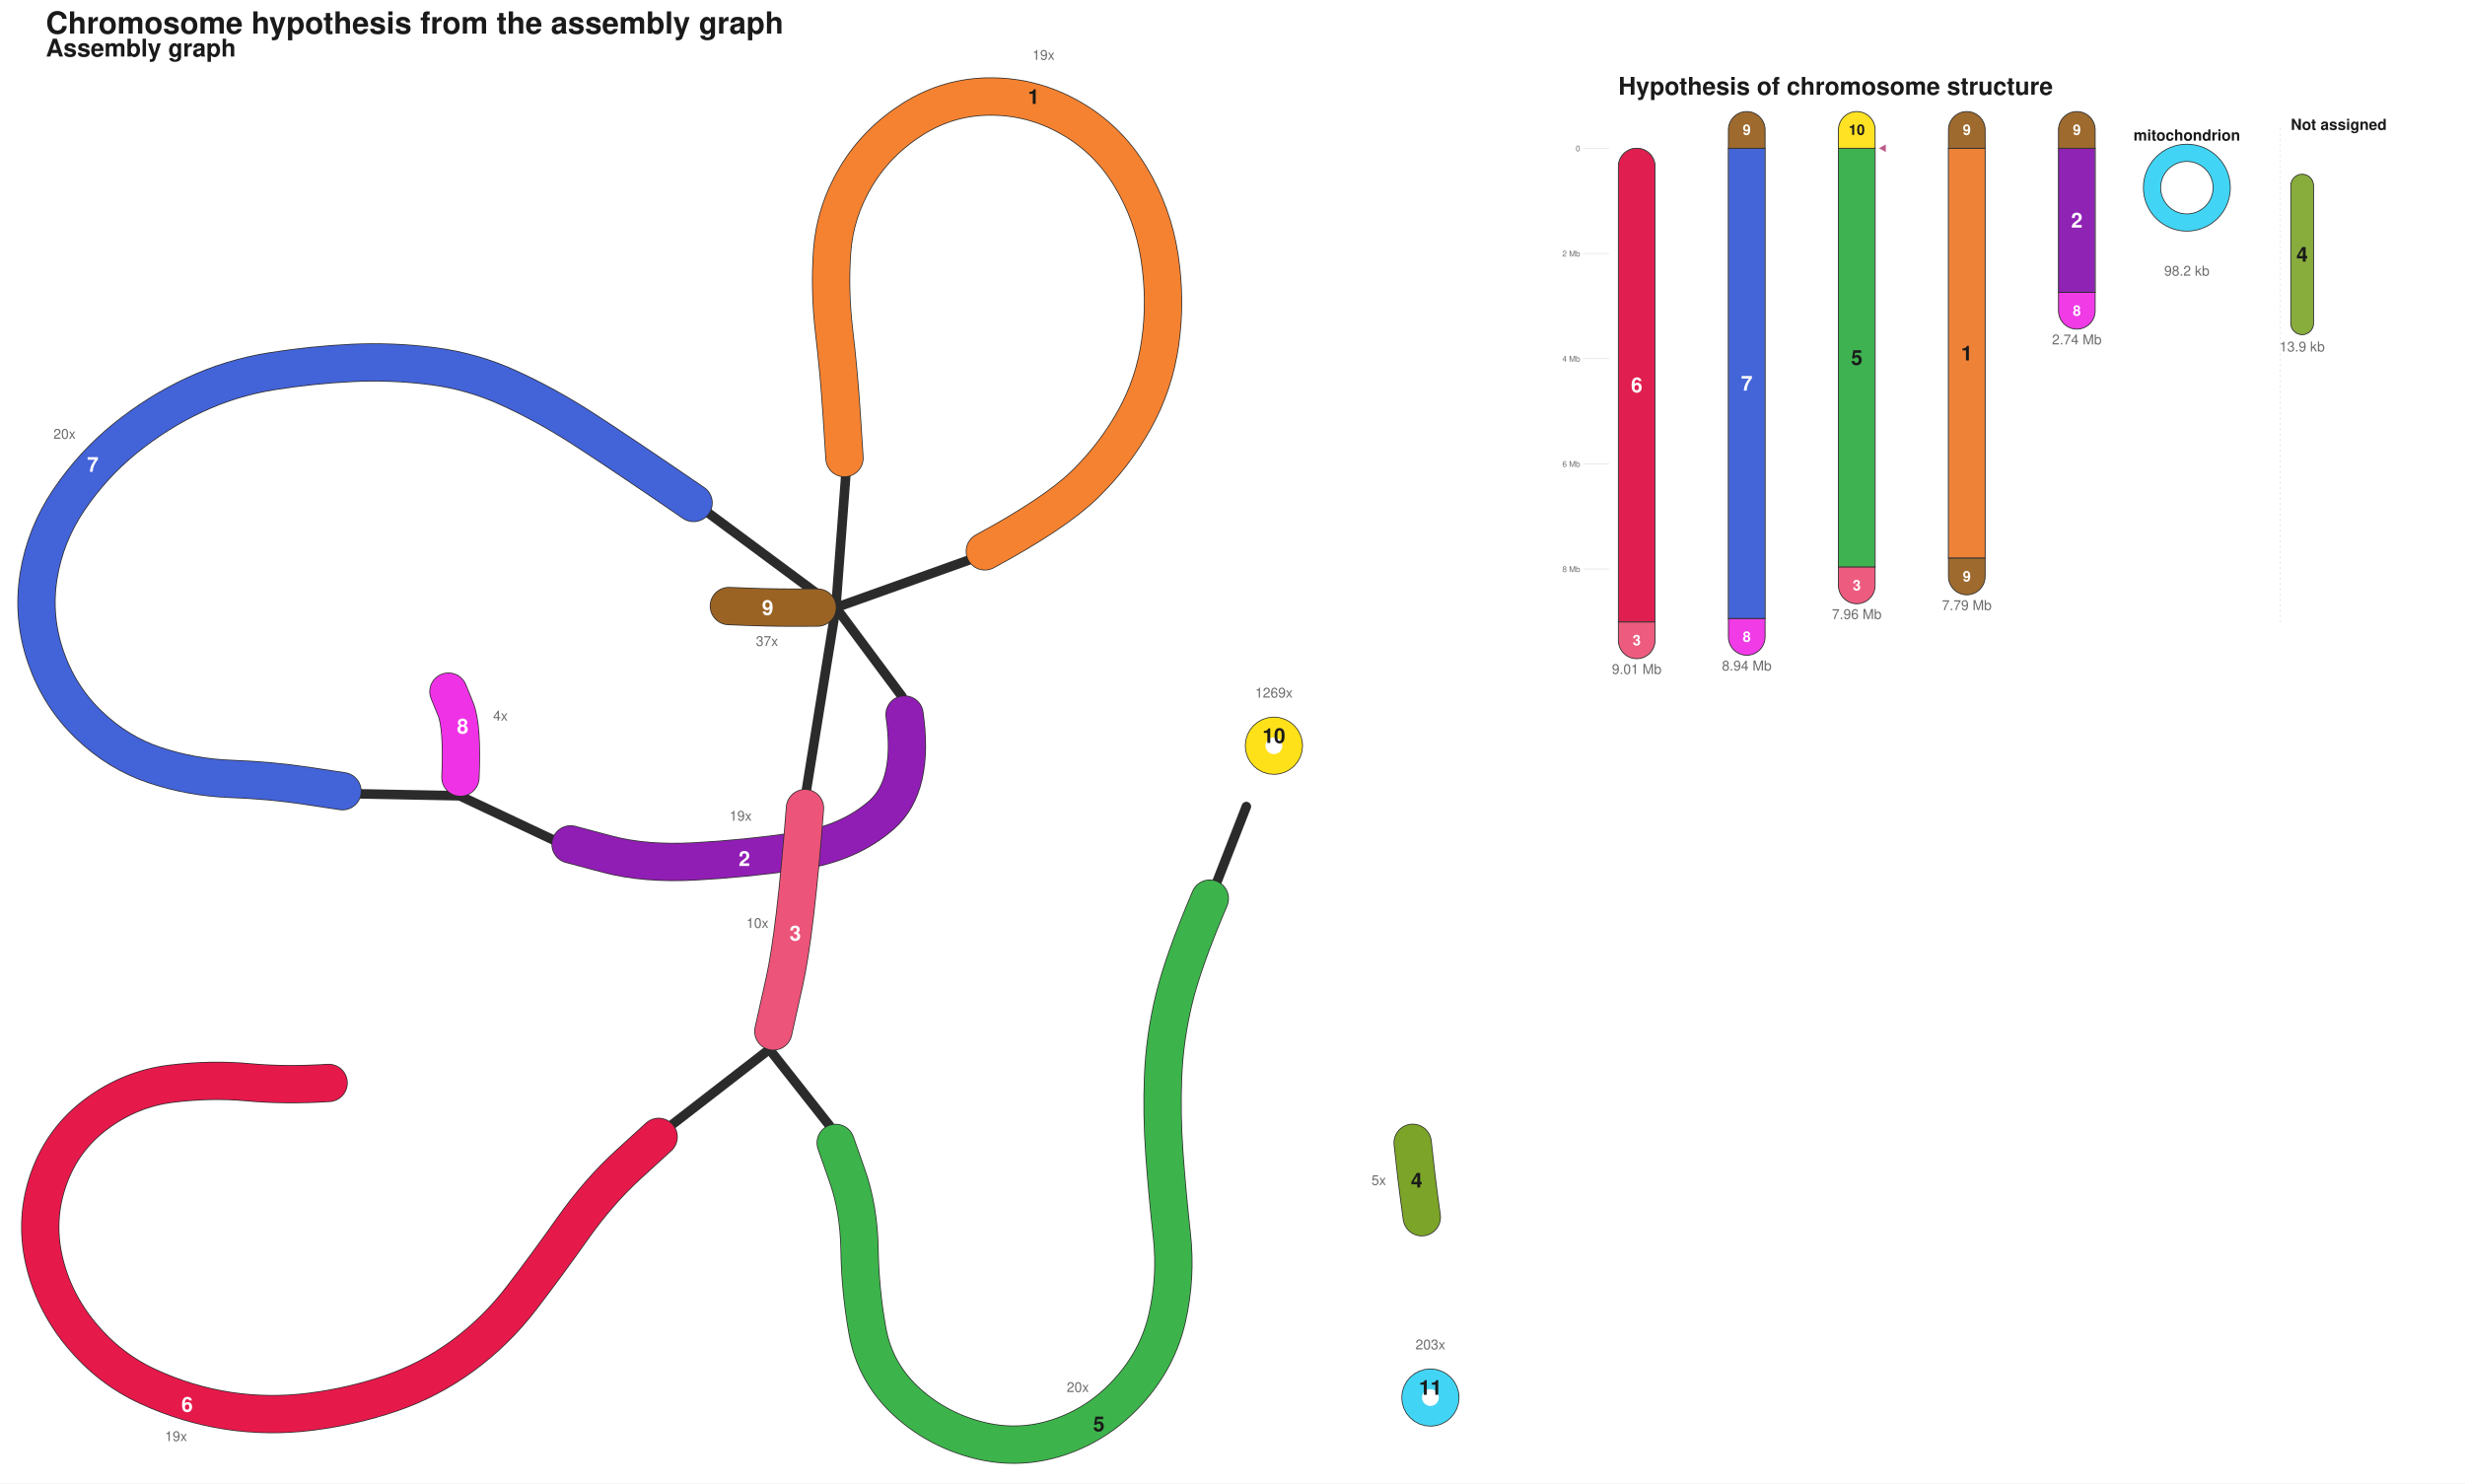
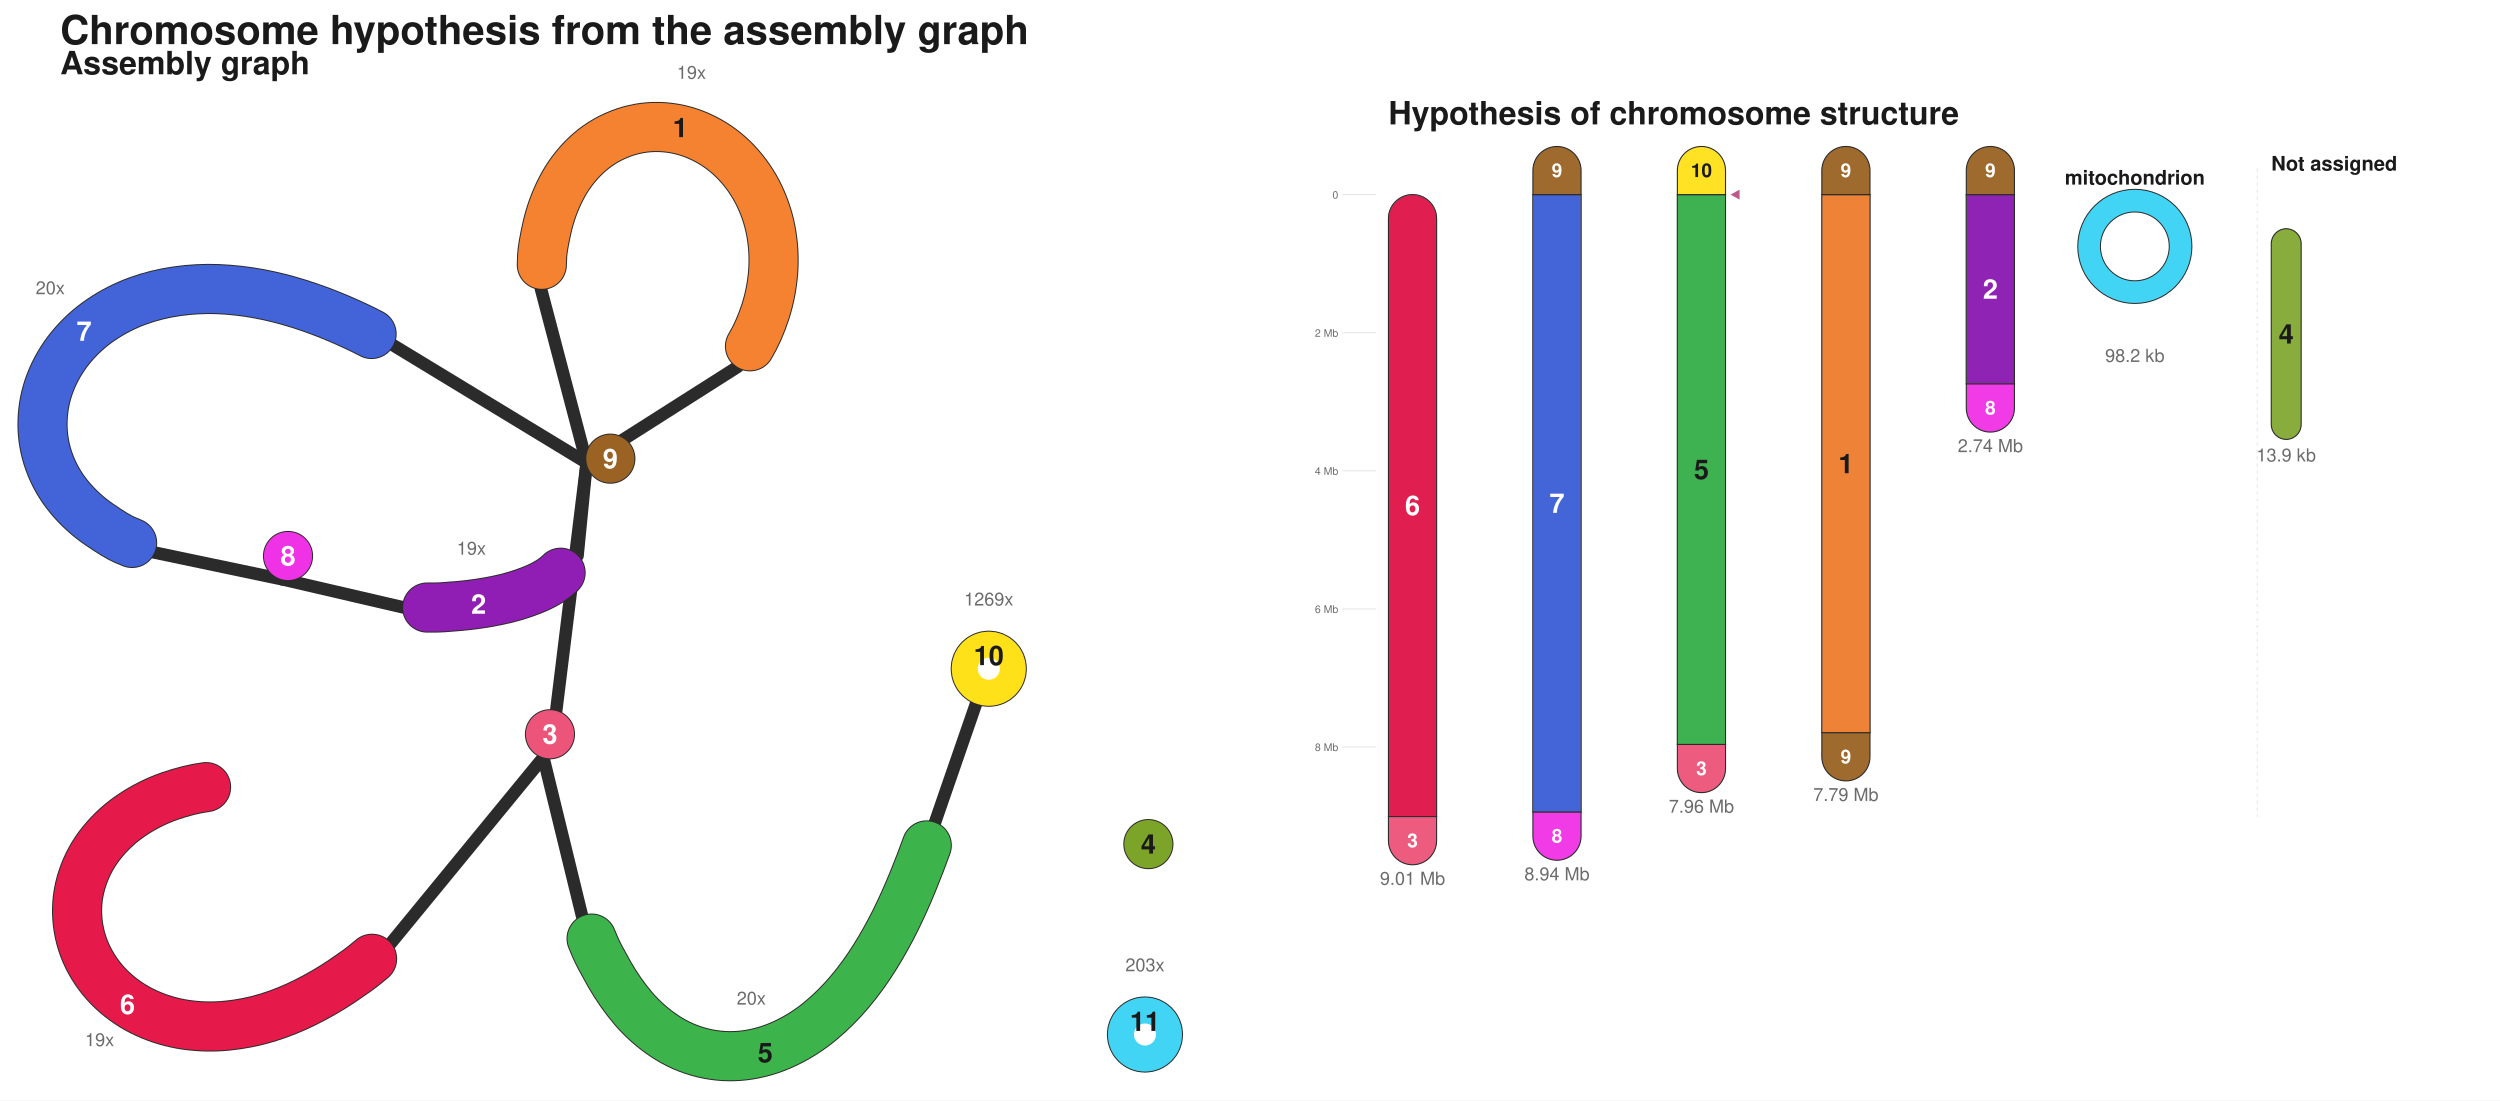
- <svg xmlns="http://www.w3.org/2000/svg" width="3226" height="1941" viewBox="0 0 3226 1941" font-family="Helvetica, Arial, sans-serif">
+ <svg xmlns="http://www.w3.org/2000/svg" width="2492" height="1097" viewBox="0 0 2492 1097" font-family="Helvetica, Arial, sans-serif">
  <rect width="100%" height="100%" fill="#ffffff" />
  <text x="60" y="44" font-size="40" font-weight="600" fill="#1a1a1a">Chromosome hypothesis from the assembly graph</text>
  <text x="60" y="74" font-size="32" font-weight="600" fill="#1a1a1a">Assembly graph</text>
  <g transform="translate(0.0,84.0)">
    <g id="layer-links" fill="none" stroke="#2b2b2b" stroke-linecap="round">
-       <line x1="1106.8" y1="539.3" x2="1093.9" y2="711.1" stroke-width="12.5" />
-       <line x1="1267.8" y1="649.0" x2="1093.9" y2="711.1" stroke-width="12.5" />
-       <line x1="723.5" y1="1014.9" x2="601.6" y2="957.4" stroke-width="12.5" />
-       <line x1="1180.4" y1="827.3" x2="1093.9" y2="711.1" stroke-width="12.5" />
-       <line x1="1006.9" y1="1289.2" x2="1085.7" y2="1389.1" stroke-width="12.5" />
-       <line x1="1006.9" y1="1289.2" x2="879.8" y2="1387.6" stroke-width="12.5" />
-       <line x1="1055.4" y1="949.7" x2="1093.9" y2="711.1" stroke-width="12.5" />
-       <line x1="1592.7" y1="1069.9" x2="1631.1" y2="971.5" stroke-width="12.5" />
-       <line x1="471.9" y1="954.9" x2="601.6" y2="957.4" stroke-width="12.5" />
-       <line x1="927.5" y1="587.7" x2="1093.9" y2="711.1" stroke-width="12.5" />
+       <line x1="539.2" y1="203.9" x2="584.8" y2="377.3" stroke-width="12.5" />
+       <line x1="735.2" y1="281.7" x2="584.8" y2="377.3" stroke-width="12.5" />
+       <line x1="401.8" y1="521.4" x2="282.0" y2="493.6" stroke-width="12.5" />
+       <line x1="575.7" y1="469.9" x2="584.8" y2="377.3" stroke-width="12.5" />
+       <line x1="541.6" y1="671.0" x2="580.3" y2="829.5" stroke-width="12.5" />
+       <line x1="541.6" y1="671.0" x2="389.4" y2="856.4" stroke-width="12.5" />
+       <line x1="554.4" y1="624.7" x2="584.8" y2="377.3" stroke-width="12.5" />
+       <line x1="931.9" y1="736.1" x2="977.2" y2="605.1" stroke-width="12.5" />
+       <line x1="153.7" y1="466.7" x2="282.0" y2="493.6" stroke-width="12.5" />
+       <line x1="391.7" y1="260.0" x2="584.8" y2="377.3" stroke-width="12.5" />
    </g>
    <g id="layer-segments" fill="none">
-       <path d="M 430.1 1333.2 Q 373.4 1336.8 324.7 1332.3 Q 276.1 1327.8 223.4 1334.3 Q 170.8 1340.9 126.6 1373.5 Q 82.4 1406.2 63.9 1458.1 Q 45.4 1509.9 57.4 1564.2 Q 69.5 1618.5 106.4 1663.0 Q 143.2 1707.4 194.1 1730.7 Q 244.9 1754.0 298.3 1762.2 Q 351.8 1770.3 406.1 1763.5 Q 460.5 1756.7 511.4 1739.4 Q 562.3 1722.0 605.8 1690.0 Q 649.3 1658.0 682.4 1614.8 Q 715.5 1571.7 749.6 1523.4 Q 783.7 1475.2 822.9 1439.5 L 862.0 1403.8" stroke="#2b2b2b" stroke-width="50.0" stroke-linecap="round" stroke-linejoin="round" />
-       <path d="M 430.1 1333.2 Q 373.4 1336.8 324.7 1332.3 Q 276.1 1327.8 223.4 1334.3 Q 170.8 1340.9 126.6 1373.5 Q 82.4 1406.2 63.9 1458.1 Q 45.4 1509.9 57.4 1564.2 Q 69.5 1618.5 106.4 1663.0 Q 143.2 1707.4 194.1 1730.7 Q 244.9 1754.0 298.3 1762.2 Q 351.8 1770.3 406.1 1763.5 Q 460.5 1756.7 511.4 1739.4 Q 562.3 1722.0 605.8 1690.0 Q 649.3 1658.0 682.4 1614.8 Q 715.5 1571.7 749.6 1523.4 Q 783.7 1475.2 822.9 1439.5 L 862.0 1403.8" stroke="#e6194b" stroke-width="48.0" stroke-linecap="round" stroke-linejoin="round" />
-       <path d="M 907.7 574.2 Q 808.9 506.5 761.4 476.0 Q 714.0 445.6 666.2 423.8 Q 618.5 401.9 566.4 395.2 Q 514.2 388.5 461.6 390.9 Q 409.1 393.4 356.0 401.8 Q 303.0 410.2 254.8 432.7 Q 206.5 455.2 163.9 489.6 Q 121.4 524.0 90.2 570.1 Q 59.0 616.3 50.5 670.1 Q 42.0 723.9 59.8 775.7 Q 77.6 827.4 116.0 864.3 Q 154.4 901.3 202.5 917.3 Q 250.6 933.4 302.3 935.3 Q 354.0 937.2 401.1 944.3 L 448.2 951.4" stroke="#2b2b2b" stroke-width="50.0" stroke-linecap="round" stroke-linejoin="round" />
-       <path d="M 907.7 574.2 Q 808.9 506.5 761.4 476.0 Q 714.0 445.6 666.2 423.8 Q 618.5 401.9 566.4 395.2 Q 514.2 388.5 461.6 390.9 Q 409.1 393.4 356.0 401.8 Q 303.0 410.2 254.8 432.7 Q 206.5 455.2 163.9 489.6 Q 121.4 524.0 90.2 570.1 Q 59.0 616.3 50.5 670.1 Q 42.0 723.9 59.8 775.7 Q 77.6 827.4 116.0 864.3 Q 154.4 901.3 202.5 917.3 Q 250.6 933.4 302.3 935.3 Q 354.0 937.2 401.1 944.3 L 448.2 951.4" stroke="#4363d8" stroke-width="48.0" stroke-linecap="round" stroke-linejoin="round" />
-       <path d="M 1583.3 1092.0 Q 1548.8 1172.8 1536.5 1223.3 Q 1524.3 1273.8 1522.2 1323.8 Q 1520.1 1373.9 1523.9 1426.5 Q 1527.7 1479.0 1533.7 1533.1 Q 1539.7 1587.1 1527.5 1640.8 Q 1515.2 1694.4 1476.6 1737.0 Q 1438.1 1779.5 1385.2 1797.0 Q 1332.2 1814.5 1277.9 1800.0 Q 1223.5 1785.4 1184.1 1748.1 Q 1144.8 1710.7 1135.3 1658.0 Q 1125.8 1605.4 1124.9 1551.5 Q 1124.0 1497.7 1108.8 1454.7 L 1093.7 1411.7" stroke="#2b2b2b" stroke-width="50.0" stroke-linecap="round" stroke-linejoin="round" />
-       <path d="M 1583.3 1092.0 Q 1548.8 1172.8 1536.5 1223.3 Q 1524.3 1273.8 1522.2 1323.8 Q 1520.1 1373.9 1523.9 1426.5 Q 1527.7 1479.0 1533.7 1533.1 Q 1539.7 1587.1 1527.5 1640.8 Q 1515.2 1694.4 1476.6 1737.0 Q 1438.1 1779.5 1385.2 1797.0 Q 1332.2 1814.5 1277.9 1800.0 Q 1223.5 1785.4 1184.1 1748.1 Q 1144.8 1710.7 1135.3 1658.0 Q 1125.8 1605.4 1124.9 1551.5 Q 1124.0 1497.7 1108.8 1454.7 L 1093.7 1411.7" stroke="#3cb44b" stroke-width="48.0" stroke-linecap="round" stroke-linejoin="round" />
-       <path d="M 1288.9 637.5 Q 1380.6 587.9 1419.3 550.3 Q 1458.0 512.7 1484.5 465.4 Q 1510.9 418.2 1518.5 363.4 Q 1526.2 308.7 1517.5 252.2 Q 1508.8 195.7 1479.4 147.0 Q 1449.9 98.2 1401.3 70.4 Q 1352.7 42.5 1297.4 42.3 Q 1242.1 42.0 1194.9 71.6 Q 1147.7 101.3 1120.3 147.1 Q 1092.9 192.9 1089.1 244.1 Q 1085.3 295.4 1091.6 349.5 Q 1098.0 403.5 1101.6 459.4 L 1105.2 515.4" stroke="#2b2b2b" stroke-width="50.0" stroke-linecap="round" stroke-linejoin="round" />
-       <path d="M 1288.9 637.5 Q 1380.6 587.9 1419.3 550.3 Q 1458.0 512.7 1484.5 465.4 Q 1510.9 418.2 1518.5 363.4 Q 1526.2 308.7 1517.5 252.2 Q 1508.8 195.7 1479.4 147.0 Q 1449.9 98.2 1401.3 70.4 Q 1352.7 42.5 1297.4 42.3 Q 1242.1 42.0 1194.9 71.6 Q 1147.7 101.3 1120.3 147.1 Q 1092.9 192.9 1089.1 244.1 Q 1085.3 295.4 1091.6 349.5 Q 1098.0 403.5 1101.6 459.4 L 1105.2 515.4" stroke="#f58231" stroke-width="48.0" stroke-linecap="round" stroke-linejoin="round" />
-       <path d="M 1183.8 851.1 Q 1197.1 944.2 1153.9 982.3 Q 1110.7 1020.4 1042.5 1030.1 Q 974.2 1039.8 909.0 1043.3 Q 843.8 1046.8 795.2 1033.9 L 746.7 1021.0" stroke="#2b2b2b" stroke-width="50.0" stroke-linecap="round" stroke-linejoin="round" />
-       <path d="M 1183.8 851.1 Q 1197.1 944.2 1153.9 982.3 Q 1110.7 1020.4 1042.5 1030.1 Q 974.2 1039.8 909.0 1043.3 Q 843.8 1046.8 795.2 1033.9 L 746.7 1021.0" stroke="#911eb4" stroke-width="48.0" stroke-linecap="round" stroke-linejoin="round" />
-       <circle cx="1872.0" cy="1744.9" r="13.0" stroke="#2b2b2b" stroke-width="50.0" />
-       <circle cx="1872.0" cy="1744.9" r="13.0" stroke="#42d4f4" stroke-width="48.0" />
-       <path d="M 602.6 933.4 Q 605.5 866.5 596.2 843.8 L 586.9 821.1" stroke="#2b2b2b" stroke-width="50.0" stroke-linecap="round" stroke-linejoin="round" />
-       <path d="M 602.6 933.4 Q 605.5 866.5 596.2 843.8 L 586.9 821.1" stroke="#f032e6" stroke-width="48.0" stroke-linecap="round" stroke-linejoin="round" />
-       <path d="M 953.9 709.1 Q 1004.7 711.3 1037.3 711.2 L 1069.9 711.1" stroke="#2b2b2b" stroke-width="50.0" stroke-linecap="round" stroke-linejoin="round" />
-       <path d="M 953.9 709.1 Q 1004.7 711.3 1037.3 711.2 L 1069.9 711.1" stroke="#9a6324" stroke-width="48.0" stroke-linecap="round" stroke-linejoin="round" />
-       <path d="M 1848.8 1411.6 Q 1854.0 1460.7 1857.4 1484.8 L 1860.7 1508.9" stroke="#2b2b2b" stroke-width="50.0" stroke-linecap="round" stroke-linejoin="round" />
-       <path d="M 1848.8 1411.6 Q 1854.0 1460.7 1857.4 1484.8 L 1860.7 1508.9" stroke="#7ba428" stroke-width="48.0" stroke-linecap="round" stroke-linejoin="round" />
-       <circle cx="1667.2" cy="891.9" r="13.0" stroke="#2b2b2b" stroke-width="50.0" />
-       <circle cx="1667.2" cy="891.9" r="13.0" stroke="#ffe119" stroke-width="48.0" />
-       <path d="M 1053.5 973.6 Q 1040.8 1137.4 1026.4 1201.5 L 1012.1 1265.7" stroke="#2b2b2b" stroke-width="50.0" stroke-linecap="round" stroke-linejoin="round" />
-       <path d="M 1053.5 973.6 Q 1040.8 1137.4 1026.4 1201.5 L 1012.1 1265.7" stroke="#ec5479" stroke-width="48.0" stroke-linecap="round" stroke-linejoin="round" />
+       <path d="M 205.4 700.6 Q 188.2 702.9 168.7 709.7 Q 149.2 716.6 132.0 728.1 Q 114.8 739.5 101.8 755.5 Q 88.7 771.6 82.2 791.2 Q 75.6 810.8 77.1 831.4 Q 78.6 852.0 87.7 870.5 Q 96.9 889.0 112.0 903.2 Q 127.1 917.3 145.9 925.9 Q 164.7 934.5 185.2 937.5 Q 205.6 940.4 226.2 938.4 Q 246.7 936.4 266.5 930.4 Q 286.2 924.3 304.7 915.0 Q 323.2 905.8 340.4 894.3 Q 357.5 882.8 364.2 877.2 L 370.9 871.7" stroke="#2b2b2b" stroke-width="50.0" stroke-linecap="round" stroke-linejoin="round" />
+       <path d="M 205.4 700.6 Q 188.2 702.9 168.7 709.7 Q 149.2 716.6 132.0 728.1 Q 114.8 739.5 101.8 755.5 Q 88.7 771.6 82.2 791.2 Q 75.6 810.8 77.1 831.4 Q 78.6 852.0 87.7 870.5 Q 96.9 889.0 112.0 903.2 Q 127.1 917.3 145.9 925.9 Q 164.7 934.5 185.2 937.5 Q 205.6 940.4 226.2 938.4 Q 246.7 936.4 266.5 930.4 Q 286.2 924.3 304.7 915.0 Q 323.2 905.8 340.4 894.3 Q 357.5 882.8 364.2 877.2 L 370.9 871.7" stroke="#e6194b" stroke-width="48.0" stroke-linecap="round" stroke-linejoin="round" />
+       <path d="M 370.4 248.9 Q 355.3 241.0 336.4 233.0 Q 317.5 225.0 297.9 218.8 Q 278.3 212.6 258.1 208.8 Q 238.0 205.1 217.5 204.2 Q 197.0 203.4 176.6 206.3 Q 156.3 209.1 137.0 216.1 Q 117.7 223.2 100.8 234.7 Q 83.8 246.2 70.7 262.1 Q 57.7 277.9 50.2 297.0 Q 42.8 316.1 42.4 336.7 Q 42.0 357.2 49.0 376.5 Q 56.0 395.8 69.1 411.6 Q 82.2 427.4 99.1 438.9 Q 116.0 450.5 123.8 453.9 L 131.7 457.2" stroke="#2b2b2b" stroke-width="50.0" stroke-linecap="round" stroke-linejoin="round" />
+       <path d="M 370.4 248.9 Q 355.3 241.0 336.4 233.0 Q 317.5 225.0 297.9 218.8 Q 278.3 212.6 258.1 208.8 Q 238.0 205.1 217.5 204.2 Q 197.0 203.4 176.6 206.3 Q 156.3 209.1 137.0 216.1 Q 117.7 223.2 100.8 234.7 Q 83.8 246.2 70.7 262.1 Q 57.7 277.9 50.2 297.0 Q 42.8 316.1 42.4 336.7 Q 42.0 357.2 49.0 376.5 Q 56.0 395.8 69.1 411.6 Q 82.2 427.4 99.1 438.9 Q 116.0 450.5 123.8 453.9 L 131.7 457.2" stroke="#4363d8" stroke-width="48.0" stroke-linecap="round" stroke-linejoin="round" />
+       <path d="M 923.8 758.7 Q 917.7 775.8 909.7 795.3 Q 901.7 814.9 892.4 833.7 Q 883.0 852.6 871.8 870.5 Q 860.6 888.4 847.1 904.5 Q 833.5 920.7 817.3 934.1 Q 801.0 947.5 781.9 956.4 Q 762.8 965.4 741.9 968.0 Q 721.0 970.5 700.5 965.5 Q 680.0 960.5 662.5 948.8 Q 644.9 937.1 631.2 921.1 Q 617.6 905.0 607.2 886.7 Q 596.8 868.4 593.2 860.0 L 589.7 851.6" stroke="#2b2b2b" stroke-width="50.0" stroke-linecap="round" stroke-linejoin="round" />
+       <path d="M 923.8 758.7 Q 917.7 775.8 909.7 795.3 Q 901.7 814.9 892.4 833.7 Q 883.0 852.6 871.8 870.5 Q 860.6 888.4 847.1 904.5 Q 833.5 920.7 817.3 934.1 Q 801.0 947.5 781.9 956.4 Q 762.8 965.4 741.9 968.0 Q 721.0 970.5 700.5 965.5 Q 680.0 960.5 662.5 948.8 Q 644.9 937.1 631.2 921.1 Q 617.6 905.0 607.2 886.7 Q 596.8 868.4 593.2 860.0 L 589.7 851.6" stroke="#3cb44b" stroke-width="48.0" stroke-linecap="round" stroke-linejoin="round" />
+       <path d="M 747.6 261.2 Q 756.5 246.4 762.9 226.8 Q 769.2 207.2 770.7 186.6 Q 772.2 166.0 768.3 145.7 Q 764.4 125.5 754.9 107.2 Q 745.3 88.9 730.6 74.5 Q 715.8 60.1 696.9 51.7 Q 678.1 43.3 657.5 42.6 Q 636.8 42.0 617.7 49.6 Q 598.5 57.1 583.6 71.4 Q 568.7 85.7 559.3 104.1 Q 549.9 122.4 545.3 142.6 Q 540.8 162.7 540.4 171.3 L 540.1 179.9" stroke="#2b2b2b" stroke-width="50.0" stroke-linecap="round" stroke-linejoin="round" />
+       <path d="M 747.6 261.2 Q 756.5 246.4 762.9 226.8 Q 769.2 207.2 770.7 186.6 Q 772.2 166.0 768.3 145.7 Q 764.4 125.5 754.9 107.2 Q 745.3 88.9 730.6 74.5 Q 715.8 60.1 696.9 51.7 Q 678.1 43.3 657.5 42.6 Q 636.8 42.0 617.7 49.6 Q 598.5 57.1 583.6 71.4 Q 568.7 85.7 559.3 104.1 Q 549.9 122.4 545.3 142.6 Q 540.8 162.7 540.4 171.3 L 540.1 179.9" stroke="#f58231" stroke-width="48.0" stroke-linecap="round" stroke-linejoin="round" />
+       <path d="M 558.8 486.9 Q 549.1 496.6 531.6 503.7 Q 514.1 510.8 495.6 514.5 Q 477.1 518.3 458.3 520.0 Q 439.5 521.7 432.6 521.6 L 425.8 521.6" stroke="#2b2b2b" stroke-width="50.0" stroke-linecap="round" stroke-linejoin="round" />
+       <path d="M 558.8 486.9 Q 549.1 496.6 531.6 503.7 Q 514.1 510.8 495.6 514.5 Q 477.1 518.3 458.3 520.0 Q 439.5 521.7 432.6 521.6 L 425.8 521.6" stroke="#911eb4" stroke-width="48.0" stroke-linecap="round" stroke-linejoin="round" />
+       <circle cx="1141.3" cy="947.2" r="13.0" stroke="#2b2b2b" stroke-width="50.0" />
+       <circle cx="1141.3" cy="947.2" r="13.0" stroke="#42d4f4" stroke-width="48.0" />
+       <path d="M 287.1 470.2 Q 287.1 470.2 287.1 470.2 L 287.1 470.2" stroke="#2b2b2b" stroke-width="50.0" stroke-linecap="round" stroke-linejoin="round" />
+       <path d="M 287.1 470.2 Q 287.1 470.2 287.1 470.2 L 287.1 470.2" stroke="#f032e6" stroke-width="48.0" stroke-linecap="round" stroke-linejoin="round" />
+       <path d="M 608.4 373.2 Q 608.4 373.2 608.4 373.2 L 608.4 373.2" stroke="#2b2b2b" stroke-width="50.0" stroke-linecap="round" stroke-linejoin="round" />
+       <path d="M 608.4 373.2 Q 608.4 373.2 608.4 373.2 L 608.4 373.2" stroke="#9a6324" stroke-width="48.0" stroke-linecap="round" stroke-linejoin="round" />
+       <path d="M 1144.7 757.4 L 1144.7 757.4" stroke="#2b2b2b" stroke-width="50.0" stroke-linecap="round" stroke-linejoin="round" />
+       <path d="M 1144.7 757.4 L 1144.7 757.4" stroke="#7ba428" stroke-width="48.0" stroke-linecap="round" stroke-linejoin="round" />
+       <circle cx="985.6" cy="582.6" r="13.0" stroke="#2b2b2b" stroke-width="50.0" />
+       <circle cx="985.6" cy="582.6" r="13.0" stroke="#ffe119" stroke-width="48.0" />
+       <path d="M 548.2 647.9 L 548.2 647.9" stroke="#2b2b2b" stroke-width="50.0" stroke-linecap="round" stroke-linejoin="round" />
+       <path d="M 548.2 647.9 L 548.2 647.9" stroke="#ec5479" stroke-width="48.0" stroke-linecap="round" stroke-linejoin="round" />
    </g>
    <g id="layer-labels" fill="#1a1a1a">
-       <text x="1352.7" y="52.0" text-anchor="middle" font-size="27" font-weight="700" fill="#1a1a1a">1</text>
-       <text x="1365.7" y="-5.7" text-anchor="middle" font-size="18" fill="#6b6b6b">19x</text>
-       <text x="1667.2" y="888.3" text-anchor="middle" font-size="27" font-weight="700" fill="#1a1a1a">10</text>
-       <text x="1667.2" y="828.9" text-anchor="middle" font-size="18" fill="#6b6b6b">1269x</text>
-       <text x="1872.0" y="1741.3" text-anchor="middle" font-size="27" font-weight="700" fill="#1a1a1a">11</text>
-       <text x="1872.0" y="1681.9" text-anchor="middle" font-size="18" fill="#6b6b6b">203x</text>
-       <text x="974.2" y="1049.2" text-anchor="middle" font-size="27" font-weight="700" fill="#ffffff">2</text>
-       <text x="969.3" y="990.0" text-anchor="middle" font-size="18" fill="#6b6b6b">19x</text>
-       <text x="1040.8" y="1146.8" text-anchor="middle" font-size="27" font-weight="700" fill="#ffffff">3</text>
-       <text x="991.3" y="1130.3" text-anchor="middle" font-size="18" fill="#6b6b6b">10x</text>
-       <text x="1854.0" y="1470.1" text-anchor="middle" font-size="27" font-weight="700" fill="#1a1a1a">4</text>
-       <text x="1804.4" y="1466.8" text-anchor="middle" font-size="18" fill="#6b6b6b">5x</text>
-       <text x="1438.1" y="1789.0" text-anchor="middle" font-size="27" font-weight="700" fill="#1a1a1a">5</text>
-       <text x="1410.6" y="1737.7" text-anchor="middle" font-size="18" fill="#6b6b6b">20x</text>
-       <text x="244.9" y="1763.5" text-anchor="middle" font-size="27" font-weight="700" fill="#ffffff">6</text>
-       <text x="230.4" y="1801.9" text-anchor="middle" font-size="18" fill="#6b6b6b">19x</text>
-       <text x="121.4" y="533.4" text-anchor="middle" font-size="27" font-weight="700" fill="#ffffff">7</text>
-       <text x="84.5" y="490.2" text-anchor="middle" font-size="18" fill="#6b6b6b">20x</text>
-       <text x="605.5" y="875.9" text-anchor="middle" font-size="27" font-weight="700" fill="#ffffff">8</text>
-       <text x="654.9" y="859.0" text-anchor="middle" font-size="18" fill="#6b6b6b">4x</text>
-       <text x="1004.7" y="720.7" text-anchor="middle" font-size="27" font-weight="700" fill="#ffffff">9</text>
-       <text x="1003.8" y="761.3" text-anchor="middle" font-size="18" fill="#6b6b6b">37x</text>
+       <text x="678.1" y="52.7" text-anchor="middle" font-size="27" font-weight="700" fill="#1a1a1a">1</text>
+       <text x="689.2" y="-5.4" text-anchor="middle" font-size="18" fill="#6b6b6b">19x</text>
+       <text x="985.6" y="579.0" text-anchor="middle" font-size="27" font-weight="700" fill="#1a1a1a">10</text>
+       <text x="985.6" y="519.6" text-anchor="middle" font-size="18" fill="#6b6b6b">1269x</text>
+       <text x="1141.3" y="943.6" text-anchor="middle" font-size="27" font-weight="700" fill="#1a1a1a">11</text>
+       <text x="1141.3" y="884.2" text-anchor="middle" font-size="18" fill="#6b6b6b">203x</text>
+       <text x="477.1" y="527.8" text-anchor="middle" font-size="27" font-weight="700" fill="#ffffff">2</text>
+       <text x="469.9" y="468.9" text-anchor="middle" font-size="18" fill="#6b6b6b">19x</text>
+       <text x="548.2" y="657.3" text-anchor="middle" font-size="27" font-weight="700" fill="#ffffff">3</text>
+       <text x="1144.7" y="766.9" text-anchor="middle" font-size="27" font-weight="700" fill="#1a1a1a">4</text>
+       <text x="762.8" y="974.8" text-anchor="middle" font-size="27" font-weight="700" fill="#1a1a1a">5</text>
+       <text x="748.9" y="917.4" text-anchor="middle" font-size="18" fill="#6b6b6b">20x</text>
+       <text x="127.1" y="926.7" text-anchor="middle" font-size="27" font-weight="700" fill="#ffffff">6</text>
+       <text x="99.3" y="958.8" text-anchor="middle" font-size="18" fill="#6b6b6b">19x</text>
+       <text x="83.8" y="255.7" text-anchor="middle" font-size="27" font-weight="700" fill="#ffffff">7</text>
+       <text x="50.1" y="209.3" text-anchor="middle" font-size="18" fill="#6b6b6b">20x</text>
+       <text x="287.1" y="479.6" text-anchor="middle" font-size="27" font-weight="700" fill="#ffffff">8</text>
+       <text x="608.4" y="382.7" text-anchor="middle" font-size="27" font-weight="700" fill="#ffffff">9</text>
    </g>
  </g>
-   <g transform="translate(2032.0,84.0)">
+   <g transform="translate(1298.0,84.0)">
    <defs>
      <pattern id="nts" width="6" height="6" patternUnits="userSpaceOnUse" patternTransform="rotate(45)">
        <rect width="6" height="6" fill="#ffffff" fill-opacity="0" />
        <line x1="0" y1="0" x2="0" y2="6" stroke="#ffffff" stroke-width="2" stroke-opacity="0.55" />
      </pattern>
    </defs>
    <text x="86" y="40" font-size="32" font-weight="600" fill="#1a1a1a">Hypothesis of chromosome structure</text>
    <g id="ruler" stroke="#e3e3e3">
      <line x1="40" y1="110.0" x2="74" y2="110.0" />
      <text x="36" y="114.0" font-size="10.5" text-anchor="end" fill="#6b6b6b" stroke="none">0</text>
      <line x1="40" y1="247.7" x2="74" y2="247.7" />
      <text x="36" y="251.7" font-size="10.5" text-anchor="end" fill="#6b6b6b" stroke="none">2 Mb</text>
      <line x1="40" y1="385.3" x2="74" y2="385.3" />
      <text x="36" y="389.3" font-size="10.5" text-anchor="end" fill="#6b6b6b" stroke="none">4 Mb</text>
      <line x1="40" y1="523.0" x2="74" y2="523.0" />
      <text x="36" y="527.0" font-size="10.5" text-anchor="end" fill="#6b6b6b" stroke="none">6 Mb</text>
      <line x1="40" y1="660.6" x2="74" y2="660.6" />
      <text x="36" y="664.6" font-size="10.5" text-anchor="end" fill="#6b6b6b" stroke="none">8 Mb</text>
    </g>
    <g id="layer-tangles">
      <path d="M 427.0 110.0 l 9 -5 l 0 10 z" fill="#b5487f" fill-opacity="0.9" />
    </g>
    <g id="layer-chromosomes">
      <path d="M 86.0 134.0 A 24.0 24.0 0 0 1 110.0 110.0 L 110.0 110.0 A 24.0 24.0 0 0 1 134.0 134.0 L 134.0 730.0 L 134.0 730.0 L 86.0 730.0 Z" fill="#4c72b0" fill-opacity="0.82" stroke="#2b2b2b" stroke-width="0.9" />
      <g class="blocks">
        <path d="M 86.0 134.0 A 24.0 24.0 0 0 1 110.0 110.0 L 110.0 110.0 A 24.0 24.0 0 0 1 134.0 134.0 L 134.0 730.0 L 134.0 730.0 L 86.0 730.0 Z" fill="#e6194b" fill-opacity="0.95" stroke="#ffffff" stroke-width="0.6" />
        <text x="110.0" y="429.4" font-size="27" text-anchor="middle" fill="#ffffff" font-weight="700">6</text>
      </g>
      <path d="M 86.0 134.0 A 24.0 24.0 0 0 1 110.0 110.0 L 110.0 110.0 A 24.0 24.0 0 0 1 134.0 134.0 L 134.0 730.0 L 134.0 730.0 L 86.0 730.0 Z" fill="none" stroke="#2b2b2b" stroke-width="1.1" />
      <path d="M 86.0 730.0 L 86.0 730.0 L 134.0 730.0 L 134.0 754.0 A 24.0 24.0 0 0 1 110.0 778.0 L 110.0 778.0 A 24.0 24.0 0 0 1 86.0 754.0 Z" fill="#ec5479" fill-opacity="0.95" stroke="#2b2b2b" stroke-width="1.1" />
      <text x="110.0" y="760.5" font-size="19" text-anchor="middle" fill="#ffffff" font-weight="700">3</text>
      <text x="110.0" y="798.0" font-size="18" text-anchor="middle" fill="#6b6b6b">9.01 Mb</text>
      <path d="M 230.0 110.0 L 230.0 110.0 L 278.0 110.0 L 278.0 725.5 L 278.0 725.5 L 230.0 725.5 Z" fill="#4c72b0" fill-opacity="0.82" stroke="#2b2b2b" stroke-width="0.9" />
      <g class="blocks">
        <path d="M 230.0 110.0 L 230.0 110.0 L 278.0 110.0 L 278.0 725.5 L 278.0 725.5 L 230.0 725.5 Z" fill="#4363d8" fill-opacity="0.95" stroke="#ffffff" stroke-width="0.6" />
        <text x="254.0" y="427.2" font-size="27" text-anchor="middle" fill="#ffffff" font-weight="700">7</text>
      </g>
      <path d="M 230.0 110.0 L 230.0 110.0 L 278.0 110.0 L 278.0 725.5 L 278.0 725.5 L 230.0 725.5 Z" fill="none" stroke="#2b2b2b" stroke-width="1.1" />
      <path d="M 230.0 725.5 L 230.0 725.5 L 278.0 725.5 L 278.0 749.5 A 24.0 24.0 0 0 1 254.0 773.5 L 254.0 773.5 A 24.0 24.0 0 0 1 230.0 749.5 Z" fill="#f032e6" fill-opacity="0.95" stroke="#2b2b2b" stroke-width="1.1" />
      <text x="254.0" y="755.9" font-size="19" text-anchor="middle" fill="#ffffff" font-weight="700">8</text>
      <path d="M 230.0 86.0 A 24.0 24.0 0 0 1 254.0 62.0 L 254.0 62.0 A 24.0 24.0 0 0 1 278.0 86.0 L 278.0 110.0 L 278.0 110.0 L 230.0 110.0 Z" fill="#9a6324" fill-opacity="0.95" stroke="#2b2b2b" stroke-width="1.1" />
      <text x="254.0" y="92.5" font-size="19" text-anchor="middle" fill="#ffffff" font-weight="700">9</text>
      <text x="254.0" y="793.5" font-size="18" text-anchor="middle" fill="#6b6b6b">8.94 Mb</text>
      <path d="M 374.0 110.0 L 374.0 110.0 L 422.0 110.0 L 422.0 658.1 L 422.0 658.1 L 374.0 658.1 Z" fill="#4c72b0" fill-opacity="0.82" stroke="#2b2b2b" stroke-width="0.9" />
      <g class="blocks">
        <path d="M 374.0 110.0 L 374.0 110.0 L 422.0 110.0 L 422.0 658.1 L 422.0 658.1 L 374.0 658.1 Z" fill="#3cb44b" fill-opacity="0.95" stroke="#ffffff" stroke-width="0.6" />
        <text x="398.0" y="393.5" font-size="27" text-anchor="middle" fill="#1a1a1a" font-weight="700">5</text>
      </g>
      <path d="M 374.0 110.0 L 374.0 110.0 L 422.0 110.0 L 422.0 658.1 L 422.0 658.1 L 374.0 658.1 Z" fill="none" stroke="#2b2b2b" stroke-width="1.1" />
      <path d="M 374.0 658.1 L 374.0 658.1 L 422.0 658.1 L 422.0 682.1 A 24.0 24.0 0 0 1 398.0 706.1 L 398.0 706.1 A 24.0 24.0 0 0 1 374.0 682.1 Z" fill="#ec5479" fill-opacity="0.95" stroke="#2b2b2b" stroke-width="1.1" />
      <text x="398.0" y="688.6" font-size="19" text-anchor="middle" fill="#ffffff" font-weight="700">3</text>
      <path d="M 374.0 86.0 A 24.0 24.0 0 0 1 398.0 62.0 L 398.0 62.0 A 24.0 24.0 0 0 1 422.0 86.0 L 422.0 110.0 L 422.0 110.0 L 374.0 110.0 Z" fill="#ffe119" fill-opacity="0.95" stroke="#2b2b2b" stroke-width="1.1" />
      <text x="398.0" y="92.5" font-size="19" text-anchor="middle" fill="#1a1a1a" font-weight="700">10</text>
      <text x="398.0" y="726.1" font-size="18" text-anchor="middle" fill="#6b6b6b">7.96 Mb</text>
      <path d="M 518.0 110.0 L 518.0 110.0 L 566.0 110.0 L 566.0 646.4 L 566.0 646.4 L 518.0 646.4 Z" fill="#4c72b0" fill-opacity="0.82" stroke="#2b2b2b" stroke-width="0.9" />
      <g class="blocks">
        <path d="M 518.0 110.0 L 518.0 110.0 L 566.0 110.0 L 566.0 646.4 L 566.0 646.4 L 518.0 646.4 Z" fill="#f58231" fill-opacity="0.95" stroke="#ffffff" stroke-width="0.6" />
        <text x="542.0" y="387.7" font-size="27" text-anchor="middle" fill="#1a1a1a" font-weight="700">1</text>
      </g>
      <path d="M 518.0 110.0 L 518.0 110.0 L 566.0 110.0 L 566.0 646.4 L 566.0 646.4 L 518.0 646.4 Z" fill="none" stroke="#2b2b2b" stroke-width="1.1" />
      <path d="M 518.0 646.4 L 518.0 646.4 L 566.0 646.4 L 566.0 670.4 A 24.0 24.0 0 0 1 542.0 694.4 L 542.0 694.4 A 24.0 24.0 0 0 1 518.0 670.4 Z" fill="#9a6324" fill-opacity="0.95" stroke="#2b2b2b" stroke-width="1.1" />
      <text x="542.0" y="676.9" font-size="19" text-anchor="middle" fill="#ffffff" font-weight="700">9</text>
      <path d="M 518.0 86.0 A 24.0 24.0 0 0 1 542.0 62.0 L 542.0 62.0 A 24.0 24.0 0 0 1 566.0 86.0 L 566.0 110.0 L 566.0 110.0 L 518.0 110.0 Z" fill="#9a6324" fill-opacity="0.95" stroke="#2b2b2b" stroke-width="1.1" />
      <text x="542.0" y="92.5" font-size="19" text-anchor="middle" fill="#ffffff" font-weight="700">9</text>
      <text x="542.0" y="714.4" font-size="18" text-anchor="middle" fill="#6b6b6b">7.79 Mb</text>
      <path d="M 662.0 110.0 L 662.0 110.0 L 710.0 110.0 L 710.0 298.7 L 710.0 298.7 L 662.0 298.7 Z" fill="#4c72b0" fill-opacity="0.82" stroke="#2b2b2b" stroke-width="0.9" />
      <g class="blocks">
        <path d="M 662.0 110.0 L 662.0 110.0 L 710.0 110.0 L 710.0 298.7 L 710.0 298.7 L 662.0 298.7 Z" fill="#911eb4" fill-opacity="0.95" stroke="#ffffff" stroke-width="0.6" />
        <text x="686.0" y="213.8" font-size="27" text-anchor="middle" fill="#ffffff" font-weight="700">2</text>
      </g>
      <path d="M 662.0 110.0 L 662.0 110.0 L 710.0 110.0 L 710.0 298.7 L 710.0 298.7 L 662.0 298.7 Z" fill="none" stroke="#2b2b2b" stroke-width="1.1" />
      <path d="M 662.0 298.7 L 662.0 298.7 L 710.0 298.7 L 710.0 322.7 A 24.0 24.0 0 0 1 686.0 346.7 L 686.0 346.7 A 24.0 24.0 0 0 1 662.0 322.7 Z" fill="#f032e6" fill-opacity="0.95" stroke="#2b2b2b" stroke-width="1.1" />
      <text x="686.0" y="329.2" font-size="19" text-anchor="middle" fill="#ffffff" font-weight="700">8</text>
      <path d="M 662.0 86.0 A 24.0 24.0 0 0 1 686.0 62.0 L 686.0 62.0 A 24.0 24.0 0 0 1 710.0 86.0 L 710.0 110.0 L 710.0 110.0 L 662.0 110.0 Z" fill="#9a6324" fill-opacity="0.95" stroke="#2b2b2b" stroke-width="1.1" />
      <text x="686.0" y="92.5" font-size="19" text-anchor="middle" fill="#ffffff" font-weight="700">9</text>
      <text x="686.0" y="366.7" font-size="18" text-anchor="middle" fill="#6b6b6b">2.74 Mb</text>
      <circle cx="830.0" cy="161.6" r="45.6" fill="none" stroke="#2b2b2b" stroke-width="23.6" />
      <circle cx="830.0" cy="161.6" r="45.6" fill="none" stroke="#42d4f4" stroke-width="21.6" />
      <text x="830.0" y="100.0" font-size="20" text-anchor="middle" fill="#1a1a1a" font-weight="600">mitochondrion</text>
      <text x="830.0" y="276.8" font-size="18" text-anchor="middle" fill="#6b6b6b">98.2 kb</text>
    </g>
    <g id="layer-unassigned" font-family="Helvetica, Arial, sans-serif">
      <line x1="952.0" y1="84.0" x2="952.0" y2="730.0" stroke="#e3e3e3" stroke-dasharray="3 4" />
      <text x="966.0" y="86.0" font-size="20" font-weight="600" fill="#1a1a1a">Not assigned</text>
      <rect x="966.0" y="144.0" width="29.8" height="210.0" rx="14.9" ry="14.9" fill="#7ba428" fill-opacity="0.9" stroke="#2b2b2b" stroke-width="1.1" />
      <text x="980.9" y="258.4" font-size="27" text-anchor="middle" fill="#1a1a1a" font-weight="700">4</text>
      <text x="980.9" y="376.0" font-size="18" text-anchor="middle" fill="#6b6b6b">13.9 kb</text>
    </g>
  </g>
</svg>
